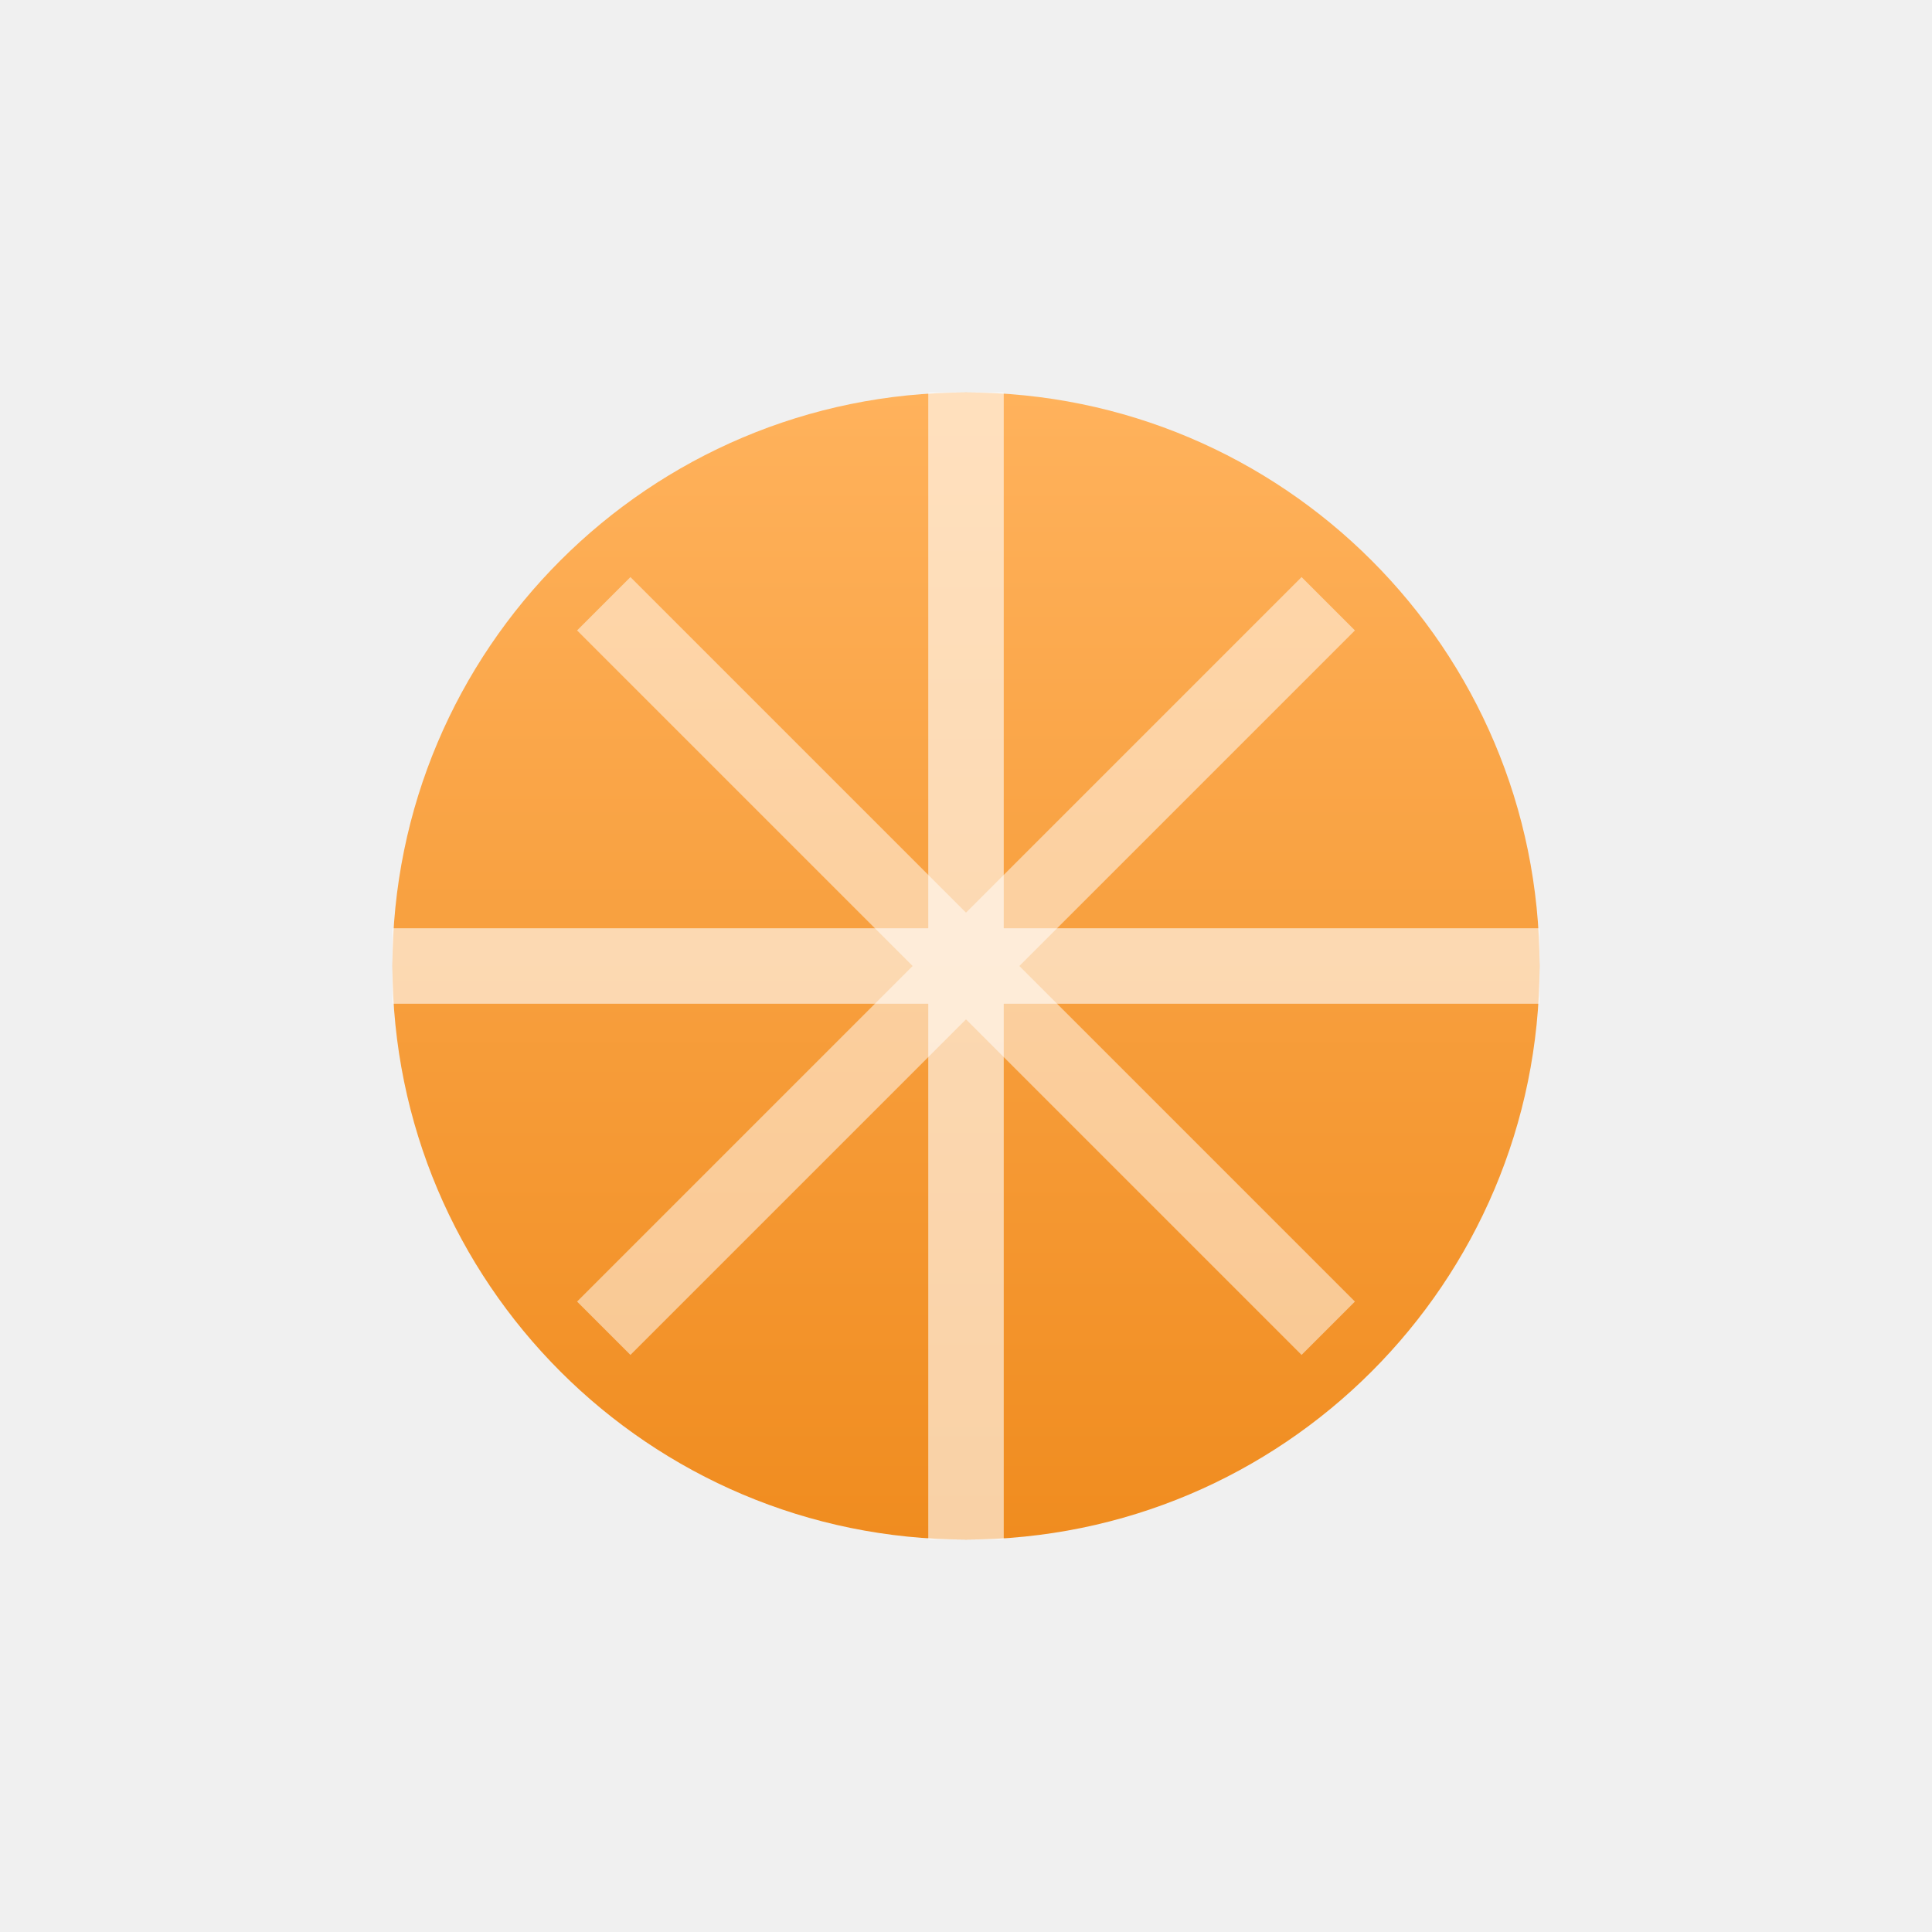
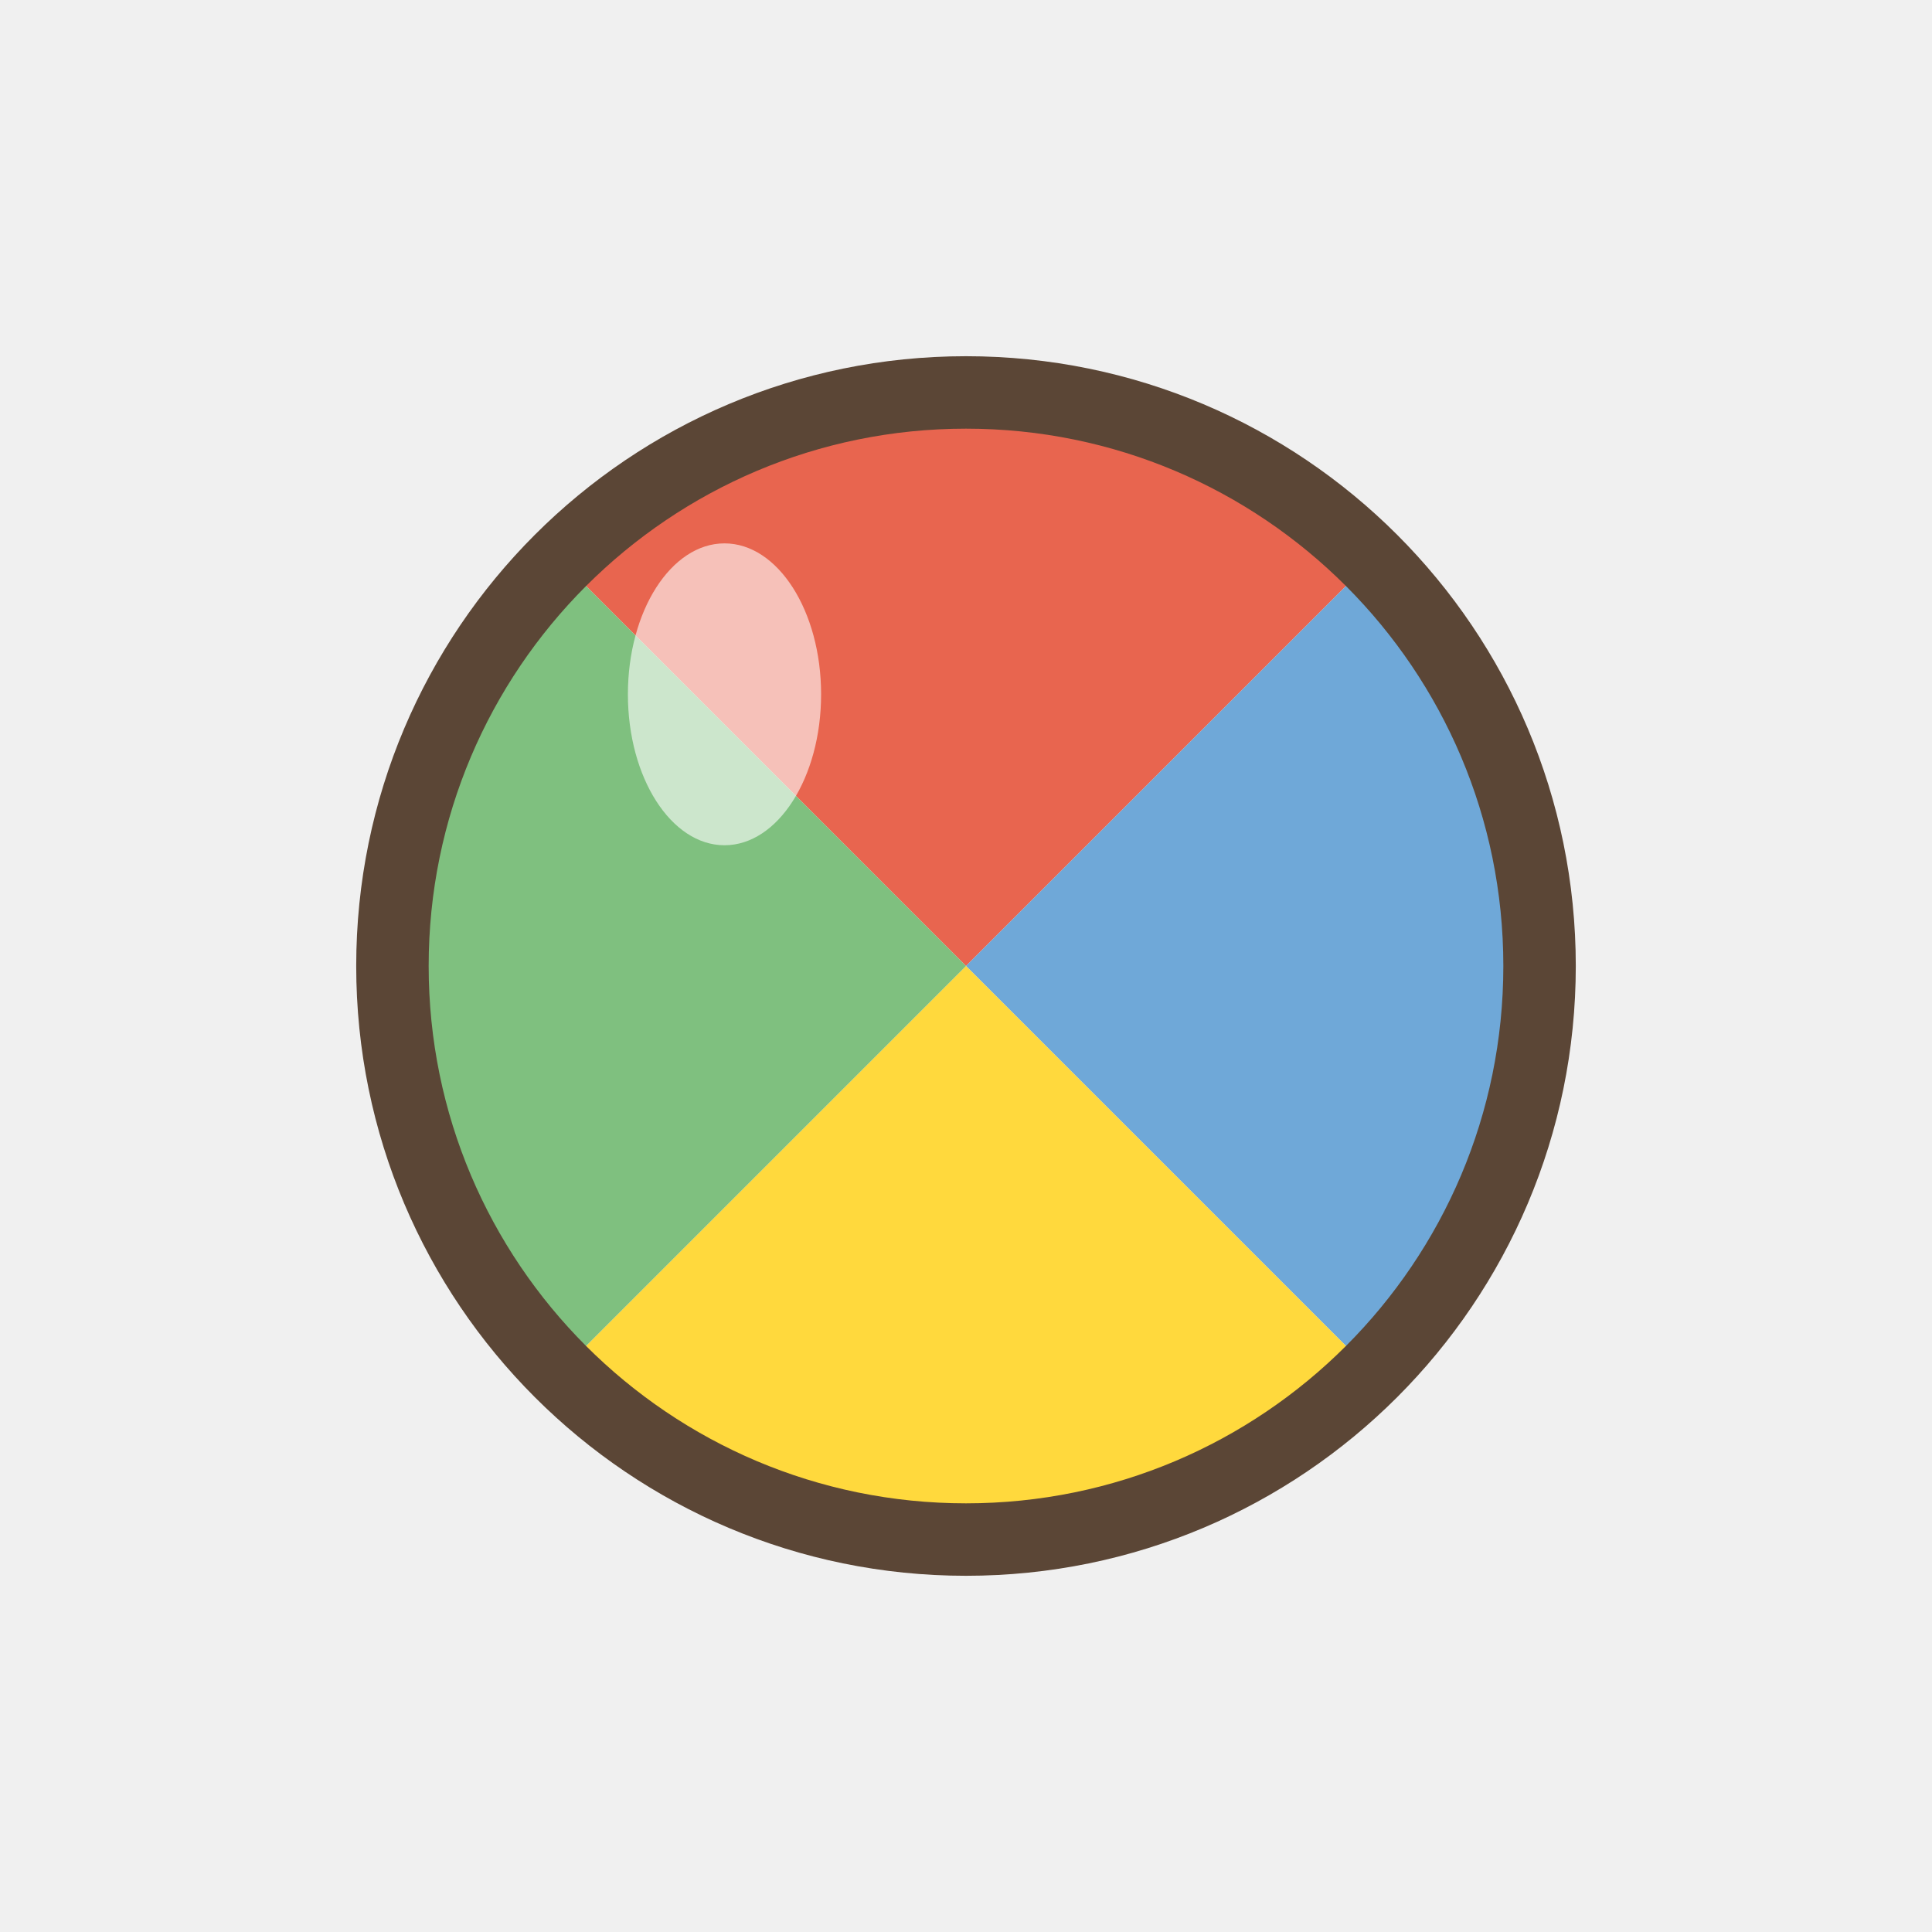
<svg xmlns="http://www.w3.org/2000/svg" viewBox="0 0 64 64">
-   <defs>
-     <linearGradient id="g-orange" x1="0" y1="0" x2="0" y2="1">
-       <stop offset="0" stop-color="#FFB25C" />
-       <stop offset="1" stop-color="#F08C1F" />
-     </linearGradient>
-   </defs>
-   <circle cx="32" cy="32" r="19" fill="url(#g-orange)" />
-   <path d="M32 13 L32 51 M13 32 L51 32" stroke="#fff" stroke-width="2.5" opacity=".6" />
-   <path d="M20 20 Q32 32 44 44 M44 20 Q32 32 20 44" stroke="#fff" stroke-width="2.5" opacity=".5" />
+   <style>.st{stroke:#5B4636;stroke-width:2.4;stroke-linejoin:round;stroke-linecap:round}.th{stroke:#5B4636;stroke-width:1.5;fill:none;stroke-linecap:round;stroke-linejoin:round}</style>
+   <path d="M32 32 L18.6 18.6 A19 19 0 0 1 45.4 18.6 Z" fill="#E8654F" />
+   <path d="M32 32 L45.4 18.6 A19 19 0 0 1 45.4 45.4 Z" fill="#6FA8D8" />
+   <path d="M32 32 L45.4 45.4 A19 19 0 0 1 18.6 45.4 Z" fill="#FFD93D" />
+   <path d="M32 32 L18.6 45.4 A19 19 0 0 1 18.6 18.6 Z" fill="#7FC07F" />
+   <circle class="st" cx="32" cy="32" r="19" fill="none" />
+   <ellipse cx="24" cy="23" rx="3.2" ry="5" fill="#fff" opacity="0.6" />
</svg>
